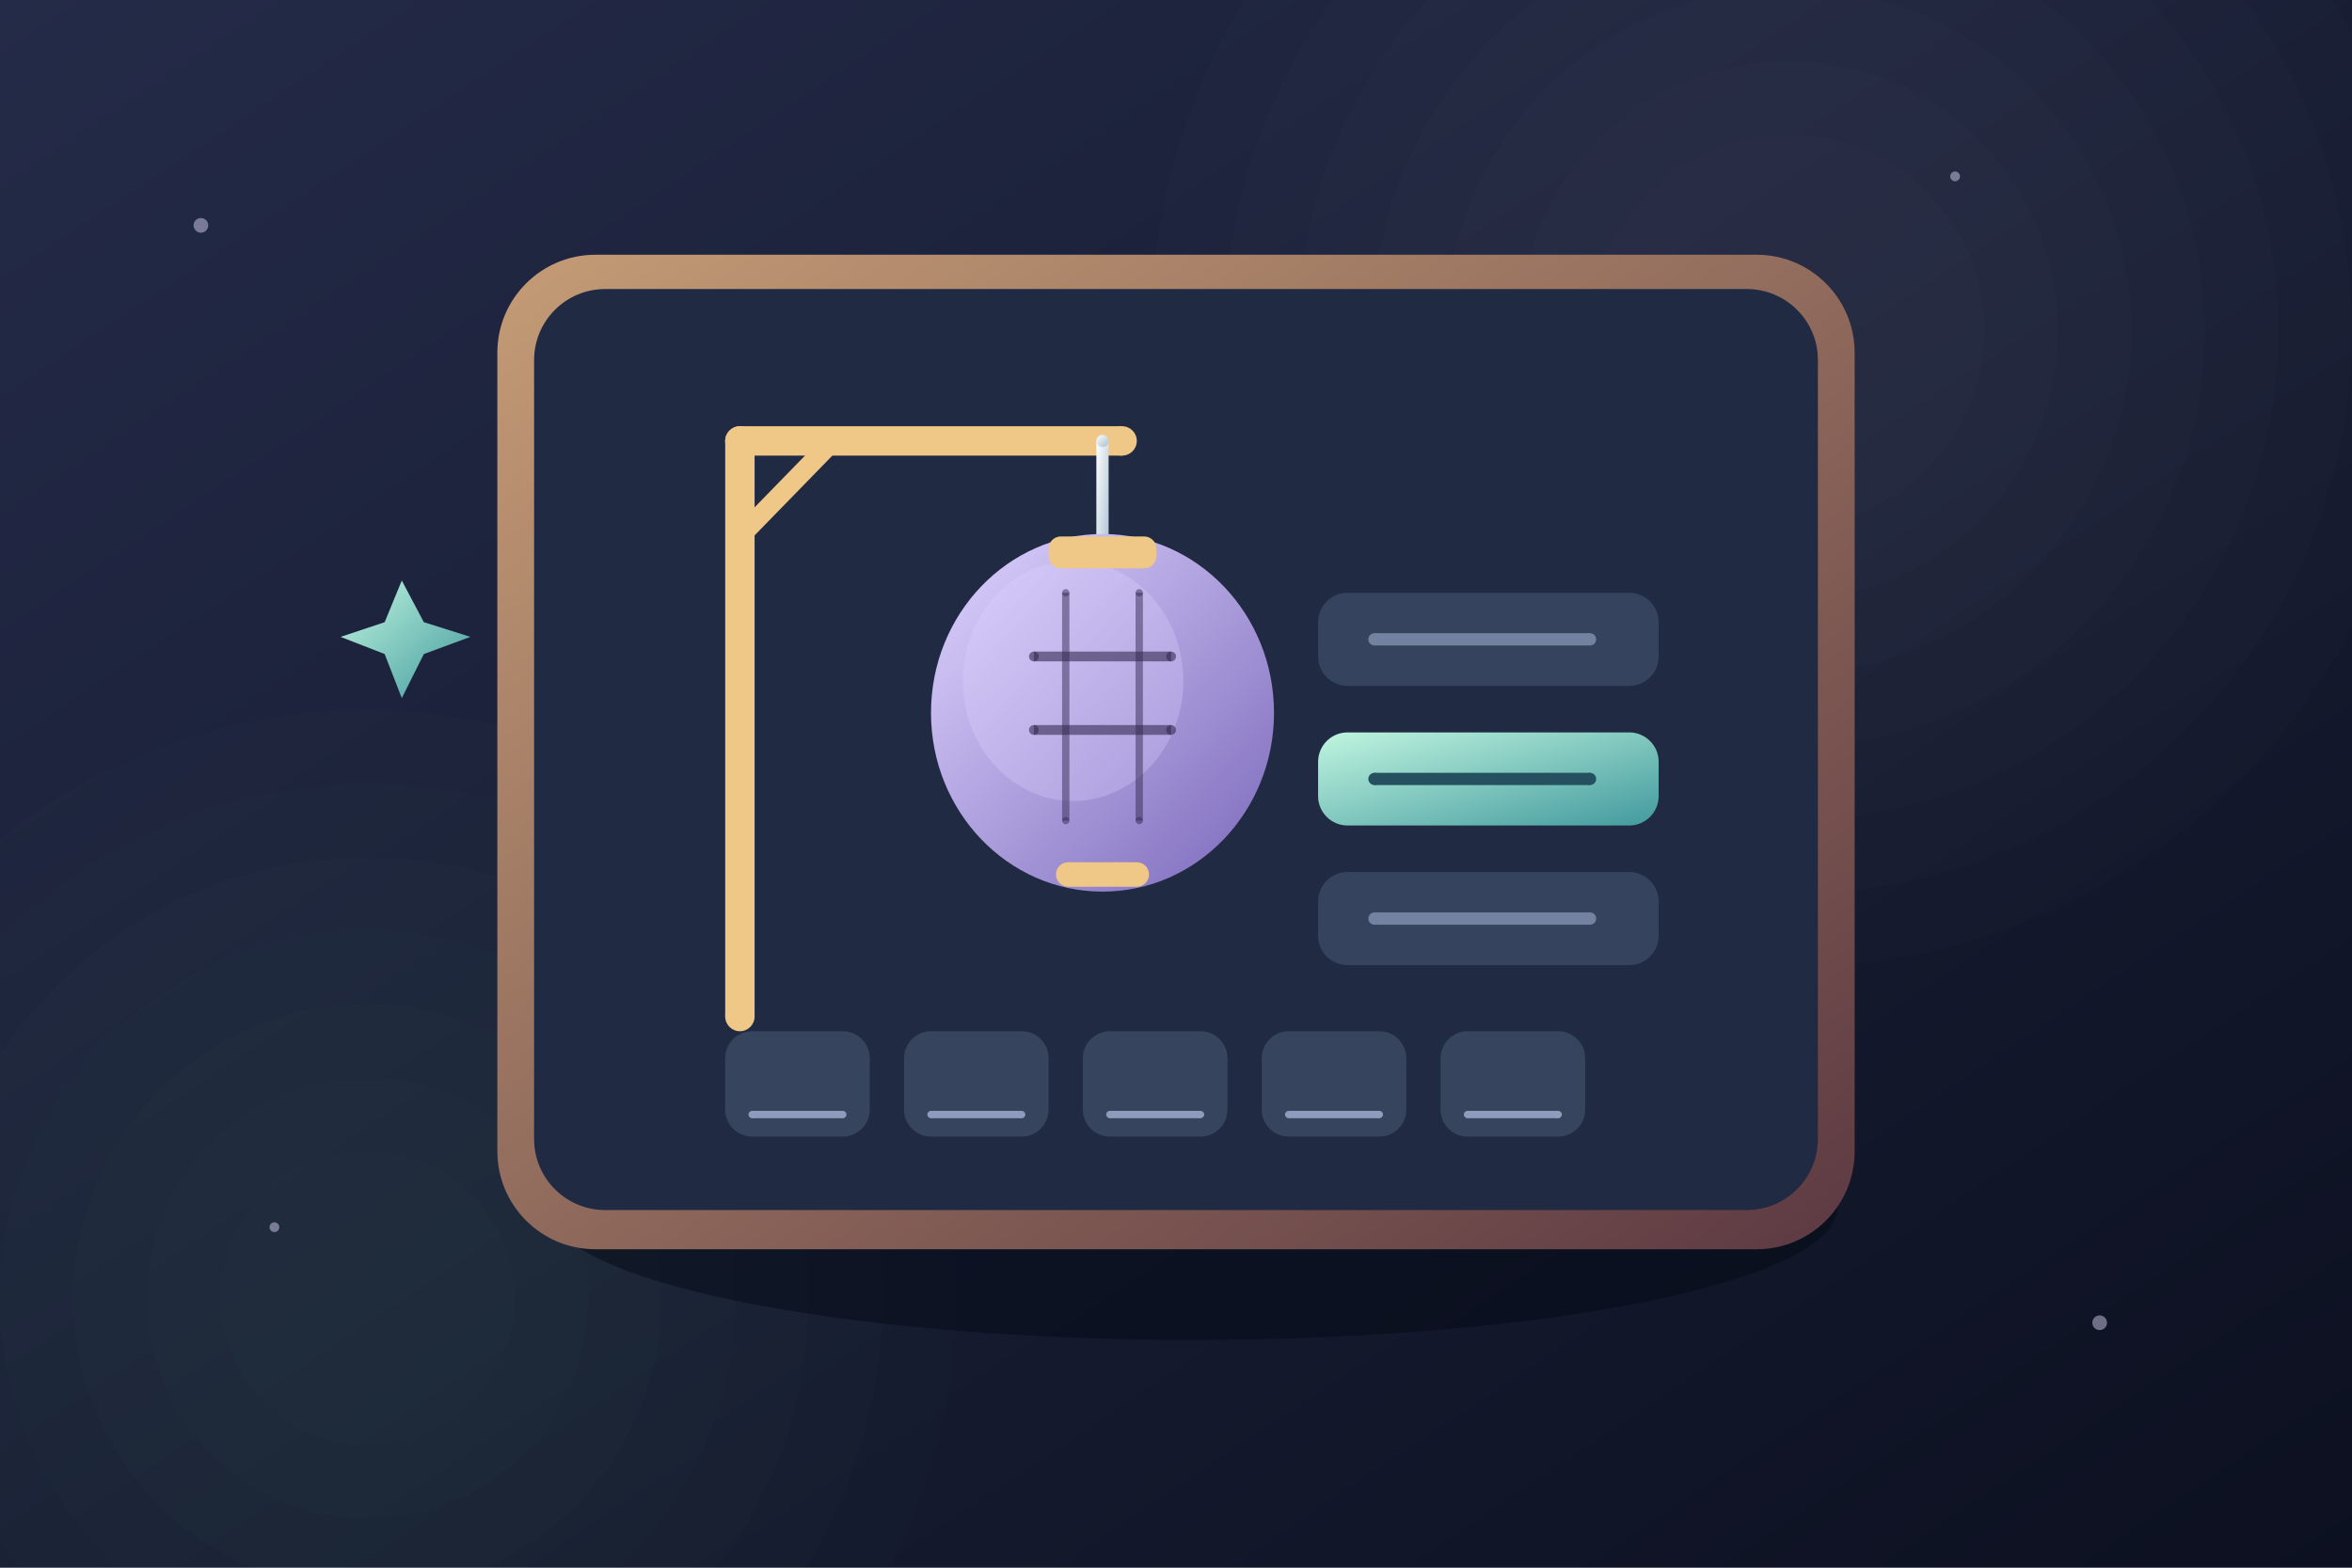
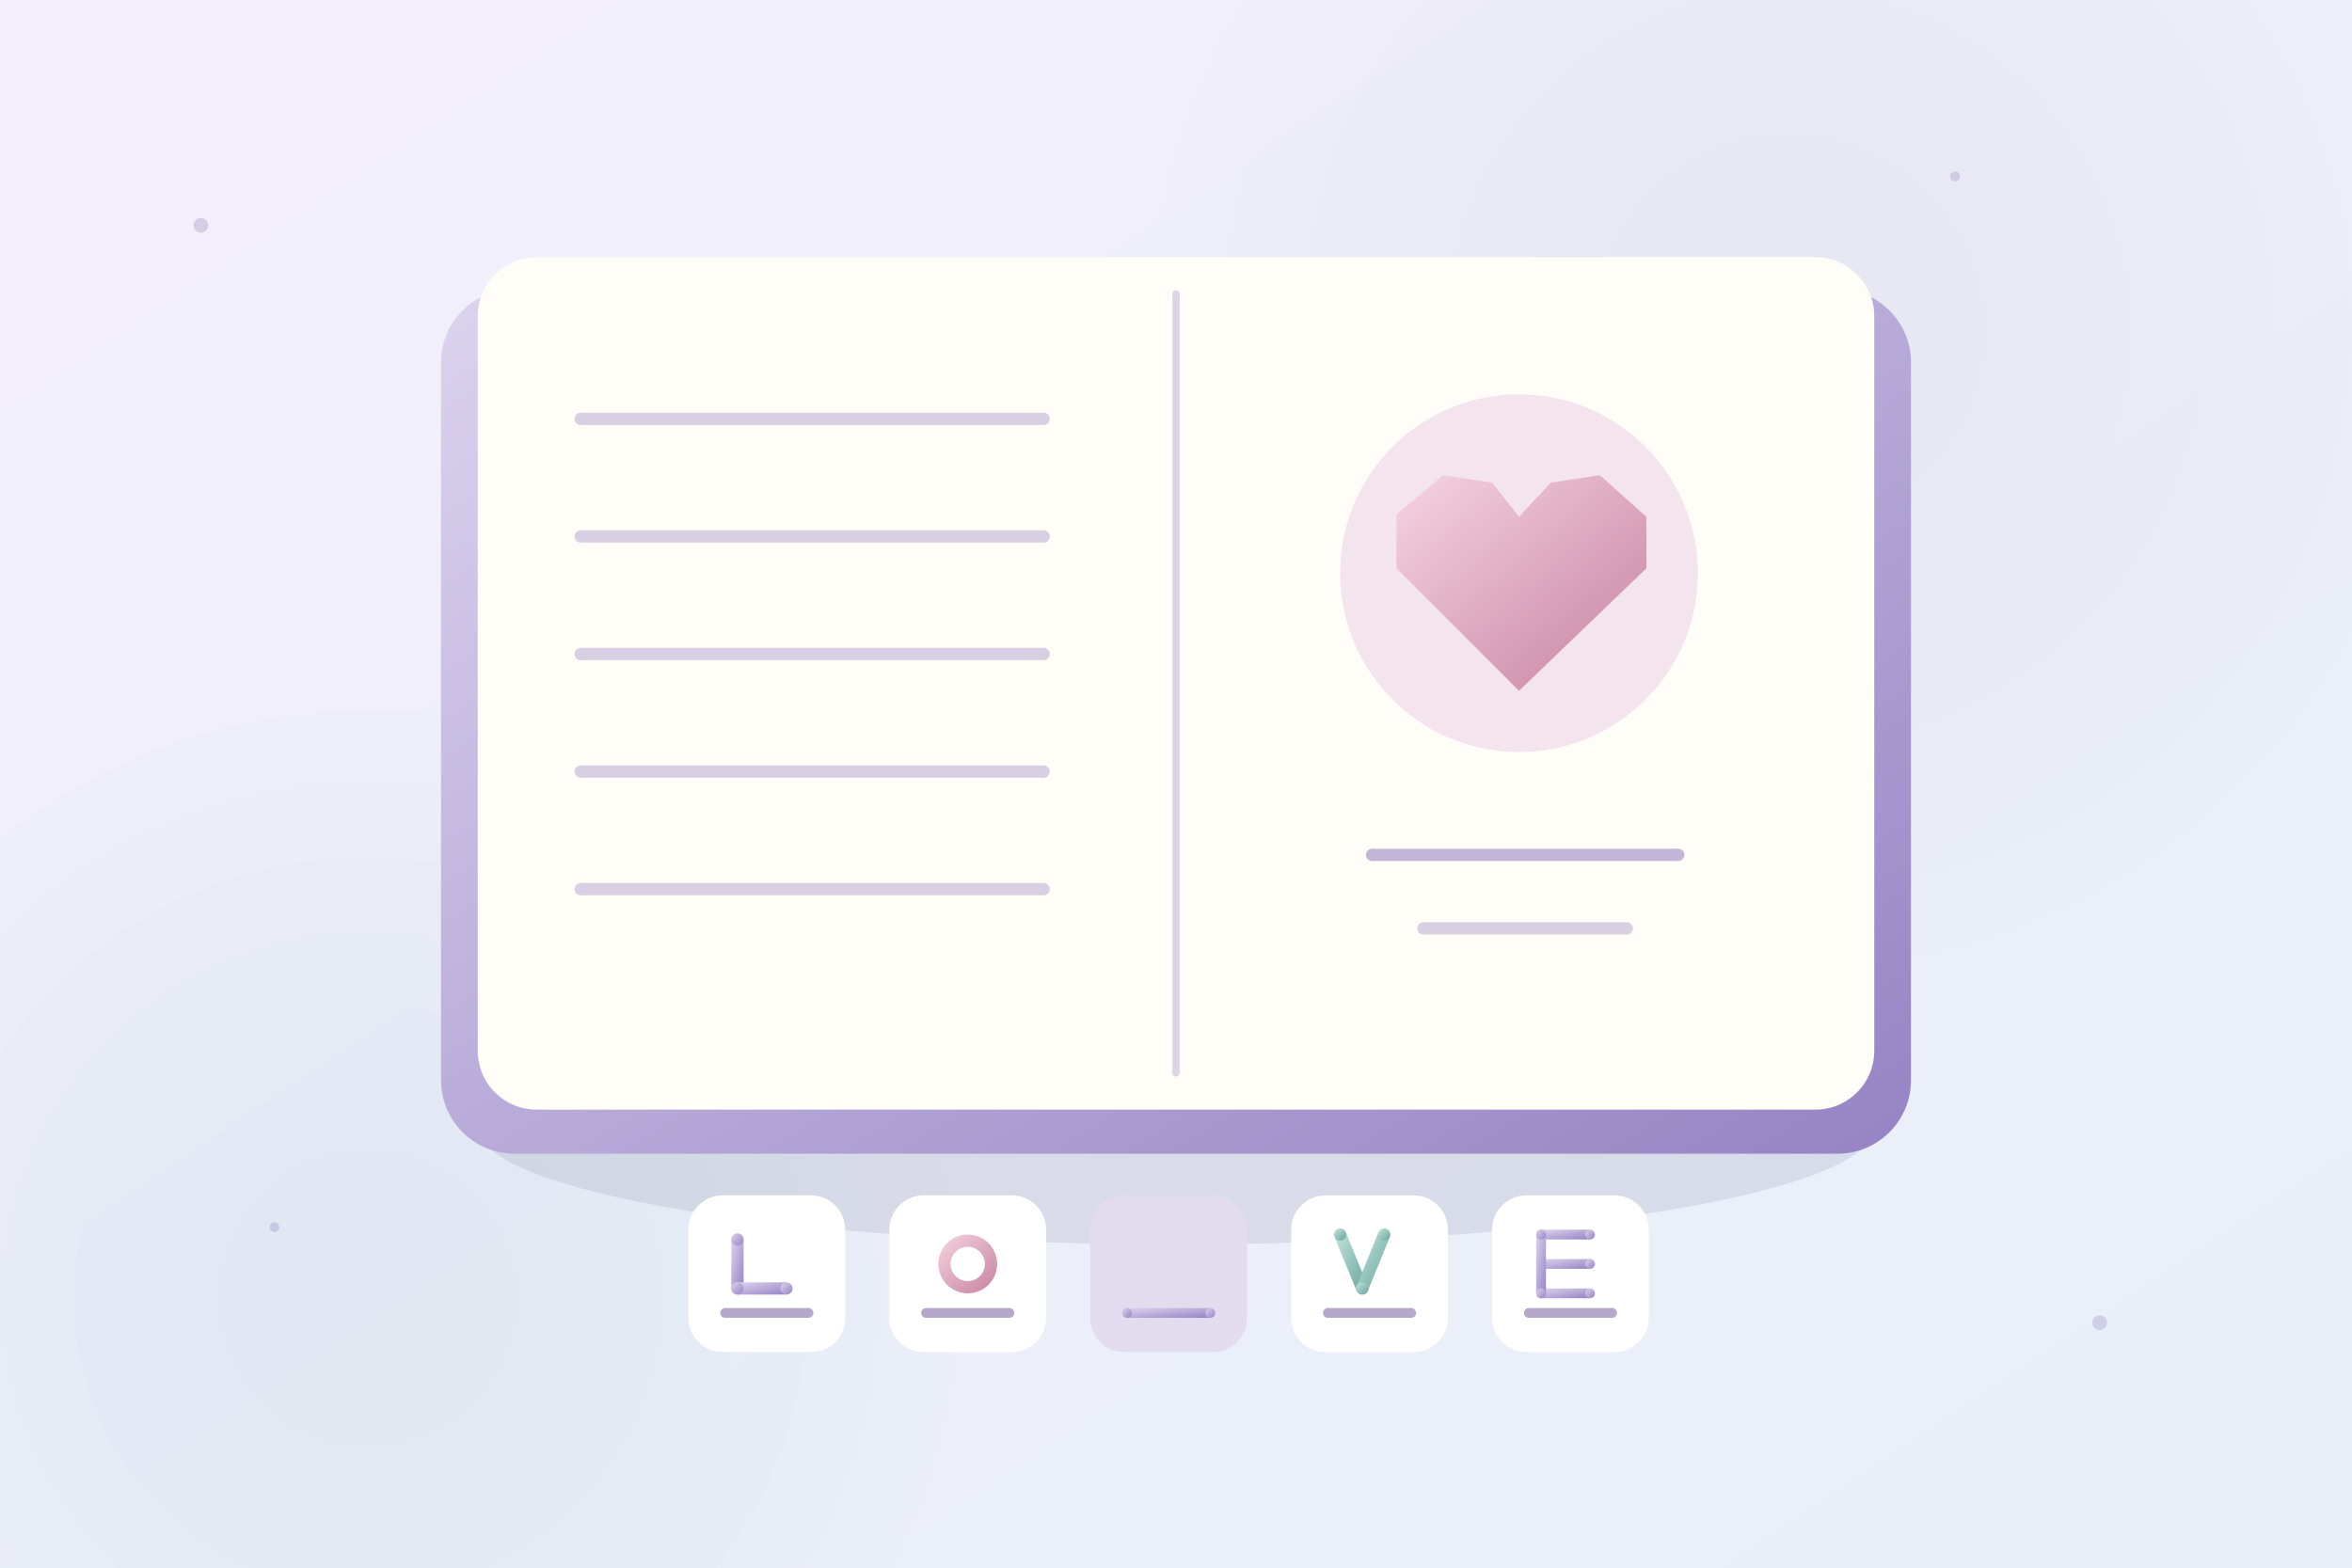
<svg xmlns="http://www.w3.org/2000/svg" width="960" height="640" viewBox="0 0 960 640" role="img" aria-labelledby="title">
  <defs>
    <linearGradient id="background" x2="1" y2="1">
-       <stop offset="0" stop-color="#242b48" />
-       <stop offset="1" stop-color="#0c1020" />
+       <stop offset="0" stop-color="#f3effa" />
+       <stop offset="1" stop-color="#e8eff9" />
    </linearGradient>
    <linearGradient id="rose" x2="1" y2="1">
-       <stop offset="0" stop-color="#ffe0e8" />
-       <stop offset="1" stop-color="#cf668d" />
+       <stop offset="0" stop-color="#f5d4e0" />
+       <stop offset="1" stop-color="#c781a1" />
    </linearGradient>
    <linearGradient id="teal" x2="1" y2="1">
-       <stop offset="0" stop-color="#c0f5df" />
-       <stop offset="1" stop-color="#429a9e" />
+       <stop offset="0" stop-color="#c1e5dc" />
+       <stop offset="1" stop-color="#6aa49e" />
    </linearGradient>
    <linearGradient id="lilac" x2="1" y2="1">
-       <stop offset="0" stop-color="#ded4ff" />
-       <stop offset="1" stop-color="#7b68ba" />
+       <stop offset="0" stop-color="#dcd3ee" />
+       <stop offset="1" stop-color="#9683c4" />
    </linearGradient>
    <linearGradient id="pearl" x2="1" y2="1">
      <stop offset="0" stop-color="#ffffff" />
-       <stop offset="1" stop-color="#a8bfd0" />
+       <stop offset="1" stop-color="#d1dce6" />
    </linearGradient>
    <linearGradient id="wood" x2="1" y2="1">
-       <stop offset="0" stop-color="#c59c76" />
-       <stop offset="1" stop-color="#5c3942" />
+       <stop offset="0" stop-color="#dfd0c6" />
+       <stop offset="1" stop-color="#ad929d" />
    </linearGradient>
    <linearGradient id="felt" x2="1" y2="1">
-       <stop offset="0" stop-color="#357d81" />
-       <stop offset="1" stop-color="#153e50" />
+       <stop offset="0" stop-color="#6b9d97" />
+       <stop offset="1" stop-color="#3b6e71" />
    </linearGradient>
    <linearGradient id="ocean" x2="1" y2="1">
-       <stop offset="0" stop-color="#345a80" />
-       <stop offset="1" stop-color="#152e4f" />
+       <stop offset="0" stop-color="#d5e8f0" />
+       <stop offset="1" stop-color="#a5c8d8" />
    </linearGradient>
  </defs>
  <rect x="0" y="0" width="960" height="640" rx="0" fill="url(#background)" />
-   <ellipse cx="730" cy="135" rx="260" ry="260" fill="#9f89d6" opacity="0.012" />
-   <ellipse cx="730" cy="135" rx="230" ry="230" fill="#9f89d6" opacity="0.012" />
-   <ellipse cx="730" cy="135" rx="200" ry="200" fill="#9f89d6" opacity="0.012" />
-   <ellipse cx="730" cy="135" rx="170" ry="170" fill="#9f89d6" opacity="0.012" />
-   <ellipse cx="730" cy="135" rx="140" ry="140" fill="#9f89d6" opacity="0.012" />
-   <ellipse cx="730" cy="135" rx="110" ry="110" fill="#9f89d6" opacity="0.012" />
-   <ellipse cx="730" cy="135" rx="80" ry="80" fill="#9f89d6" opacity="0.012" />
-   <ellipse cx="150" cy="530" rx="240" ry="240" fill="#5cc9c1" opacity="0.014" />
-   <ellipse cx="150" cy="530" rx="210" ry="210" fill="#5cc9c1" opacity="0.014" />
-   <ellipse cx="150" cy="530" rx="180" ry="180" fill="#5cc9c1" opacity="0.014" />
-   <ellipse cx="150" cy="530" rx="150" ry="150" fill="#5cc9c1" opacity="0.014" />
-   <ellipse cx="150" cy="530" rx="120" ry="120" fill="#5cc9c1" opacity="0.014" />
-   <ellipse cx="150" cy="530" rx="90" ry="90" fill="#5cc9c1" opacity="0.014" />
-   <ellipse cx="150" cy="530" rx="60" ry="60" fill="#5cc9c1" opacity="0.014" />
-   <ellipse cx="82" cy="92" rx="3" ry="3" fill="#e5dcff" opacity="0.45" />
-   <ellipse cx="857" cy="540" rx="3" ry="3" fill="#e5dcff" opacity="0.45" />
-   <ellipse cx="798" cy="72" rx="2" ry="2" fill="#e5dcff" opacity="0.45" />
-   <ellipse cx="112" cy="501" rx="2" ry="2" fill="#e5dcff" opacity="0.45" />
-   <ellipse cx="487" cy="493" rx="263" ry="54" fill="#060b18" opacity="0.55" />
-   <rect x="203" y="104" width="554" height="406" rx="40" fill="url(#wood)" />
-   <rect x="218" y="118" width="524" height="376" rx="29" fill="#202b43" />
-   <polygon points="308,415 308,180 296,180 296,415" fill="#efc787" />
-   <ellipse cx="302" cy="415" rx="6" ry="6" fill="#efc787" />
-   <ellipse cx="302" cy="180" rx="6" ry="6" fill="#efc787" />
-   <polygon points="302,186 458,186 458,174 302,174" fill="#efc787" />
-   <ellipse cx="302" cy="180" rx="6" ry="6" fill="#efc787" />
-   <ellipse cx="458" cy="180" rx="6" ry="6" fill="#efc787" />
-   <polygon points="337.135,177.209 299.135,216.209 304.865,221.791 342.865,182.791" fill="#efc787" />
-   <ellipse cx="340" cy="180" rx="4" ry="4" fill="#efc787" />
-   <ellipse cx="302" cy="219" rx="4" ry="4" fill="#efc787" />
-   <polygon points="447.5,180 447.5,232 452.5,232 452.5,180" fill="url(#pearl)" />
-   <ellipse cx="450" cy="180" rx="2.5" ry="2.5" fill="url(#pearl)" />
-   <ellipse cx="450" cy="232" rx="2.5" ry="2.5" fill="url(#pearl)" />
-   <ellipse cx="450" cy="291" rx="70" ry="73" fill="url(#lilac)" />
-   <ellipse cx="438" cy="278" rx="45" ry="49" fill="#dcd3ff" opacity="0.3" />
-   <rect x="428" y="219" width="44" height="13" rx="5" fill="#efc787" />
-   <rect x="431" y="352" width="38" height="10" rx="5" fill="#efc787" />
-   <polygon points="422,270 478,270 478,266 422,266" fill="#342951" opacity="0.6" />
-   <ellipse cx="422" cy="268" rx="2" ry="2" fill="#342951" opacity="0.6" />
-   <ellipse cx="478" cy="268" rx="2" ry="2" fill="#342951" opacity="0.6" />
-   <polygon points="422,300 478,300 478,296 422,296" fill="#342951" opacity="0.6" />
-   <ellipse cx="422" cy="298" rx="2" ry="2" fill="#342951" opacity="0.6" />
-   <ellipse cx="478" cy="298" rx="2" ry="2" fill="#342951" opacity="0.6" />
-   <polygon points="433.5,242 433.5,335 436.5,335 436.5,242" fill="#342951" opacity="0.5" />
-   <ellipse cx="435" cy="242" rx="1.5" ry="1.5" fill="#342951" opacity="0.5" />
-   <ellipse cx="435" cy="335" rx="1.5" ry="1.5" fill="#342951" opacity="0.5" />
-   <polygon points="463.5,242 463.5,335 466.5,335 466.5,242" fill="#342951" opacity="0.5" />
-   <ellipse cx="465" cy="242" rx="1.5" ry="1.5" fill="#342951" opacity="0.5" />
-   <ellipse cx="465" cy="335" rx="1.5" ry="1.5" fill="#342951" opacity="0.5" />
-   <rect x="538" y="242" width="139" height="38" rx="12" fill="#35435e" />
-   <polygon points="561,263.5 649,263.5 649,258.5 561,258.5" fill="#7382a1" />
-   <ellipse cx="561" cy="261" rx="2.5" ry="2.5" fill="#7382a1" />
-   <ellipse cx="649" cy="261" rx="2.5" ry="2.5" fill="#7382a1" />
-   <rect x="538" y="299" width="139" height="38" rx="12" fill="url(#teal)" />
-   <polygon points="561,320.5 649,320.5 649,315.5 561,315.5" fill="#245060" />
-   <ellipse cx="561" cy="318" rx="2.5" ry="2.5" fill="#245060" />
-   <ellipse cx="649" cy="318" rx="2.5" ry="2.5" fill="#245060" />
-   <rect x="538" y="356" width="139" height="38" rx="12" fill="#35435e" />
-   <polygon points="561,377.5 649,377.5 649,372.5 561,372.5" fill="#7382a1" />
-   <ellipse cx="561" cy="375" rx="2.5" ry="2.5" fill="#7382a1" />
-   <ellipse cx="649" cy="375" rx="2.5" ry="2.5" fill="#7382a1" />
-   <rect x="296" y="421" width="59" height="43" rx="11" fill="#36445e" />
-   <polygon points="307,456.5 344,456.5 344,453.5 307,453.5" fill="#8e9bbc" />
-   <ellipse cx="307" cy="455" rx="1.5" ry="1.5" fill="#8e9bbc" />
-   <ellipse cx="344" cy="455" rx="1.5" ry="1.5" fill="#8e9bbc" />
-   <rect x="369" y="421" width="59" height="43" rx="11" fill="#36445e" />
-   <polygon points="380,456.5 417,456.5 417,453.5 380,453.5" fill="#8e9bbc" />
-   <ellipse cx="380" cy="455" rx="1.5" ry="1.5" fill="#8e9bbc" />
-   <ellipse cx="417" cy="455" rx="1.5" ry="1.5" fill="#8e9bbc" />
-   <rect x="442" y="421" width="59" height="43" rx="11" fill="#36445e" />
-   <polygon points="453,456.5 490,456.5 490,453.5 453,453.5" fill="#8e9bbc" />
-   <ellipse cx="453" cy="455" rx="1.5" ry="1.5" fill="#8e9bbc" />
-   <ellipse cx="490" cy="455" rx="1.5" ry="1.5" fill="#8e9bbc" />
-   <rect x="515" y="421" width="59" height="43" rx="11" fill="#36445e" />
-   <polygon points="526,456.5 563,456.5 563,453.5 526,453.5" fill="#8e9bbc" />
-   <ellipse cx="526" cy="455" rx="1.5" ry="1.5" fill="#8e9bbc" />
-   <ellipse cx="563" cy="455" rx="1.5" ry="1.5" fill="#8e9bbc" />
-   <rect x="588" y="421" width="59" height="43" rx="11" fill="#36445e" />
-   <polygon points="599,456.5 636,456.5 636,453.5 599,453.5" fill="#8e9bbc" />
-   <ellipse cx="599" cy="455" rx="1.5" ry="1.5" fill="#8e9bbc" />
-   <ellipse cx="636" cy="455" rx="1.5" ry="1.5" fill="#8e9bbc" />
-   <polygon points="164,237 173,254 192,260 173,267 164,285 157,267 139,260 157,254" fill="url(#teal)" />
+   <ellipse cx="730" cy="135" rx="260" ry="260" fill="#bba7d8" opacity="0.016" />
+   <ellipse cx="730" cy="135" rx="230" ry="230" fill="#bba7d8" opacity="0.016" />
+   <ellipse cx="730" cy="135" rx="200" ry="200" fill="#bba7d8" opacity="0.016" />
+   <ellipse cx="730" cy="135" rx="170" ry="170" fill="#bba7d8" opacity="0.016" />
+   <ellipse cx="730" cy="135" rx="140" ry="140" fill="#bba7d8" opacity="0.016" />
+   <ellipse cx="730" cy="135" rx="110" ry="110" fill="#bba7d8" opacity="0.016" />
+   <ellipse cx="730" cy="135" rx="80" ry="80" fill="#bba7d8" opacity="0.016" />
+   <ellipse cx="150" cy="530" rx="240" ry="240" fill="#b2d8d5" opacity="0.022" />
+   <ellipse cx="150" cy="530" rx="210" ry="210" fill="#b2d8d5" opacity="0.022" />
+   <ellipse cx="150" cy="530" rx="180" ry="180" fill="#b2d8d5" opacity="0.022" />
+   <ellipse cx="150" cy="530" rx="150" ry="150" fill="#b2d8d5" opacity="0.022" />
+   <ellipse cx="150" cy="530" rx="120" ry="120" fill="#b2d8d5" opacity="0.022" />
+   <ellipse cx="150" cy="530" rx="90" ry="90" fill="#b2d8d5" opacity="0.022" />
+   <ellipse cx="150" cy="530" rx="60" ry="60" fill="#b2d8d5" opacity="0.022" />
+   <ellipse cx="82" cy="92" rx="3" ry="3" fill="#8e81b4" opacity="0.3" />
+   <ellipse cx="857" cy="540" rx="3" ry="3" fill="#8e81b4" opacity="0.3" />
+   <ellipse cx="798" cy="72" rx="2" ry="2" fill="#8e81b4" opacity="0.3" />
+   <ellipse cx="112" cy="501" rx="2" ry="2" fill="#8e81b4" opacity="0.3" />
+   <ellipse cx="480" cy="460" rx="285" ry="48" fill="#626080" opacity="0.14" />
+   <rect x="180" y="118" width="600" height="353" rx="30" fill="url(#lilac)" />
+   <rect x="195" y="105" width="570" height="348" rx="24" fill="#fffdf8" />
+   <polygon points="478.5,120 478.5,438 481.5,438 481.5,120" fill="#ded5e4" />
+   <ellipse cx="480" cy="120" rx="1.5" ry="1.5" fill="#ded5e4" />
+   <ellipse cx="480" cy="438" rx="1.5" ry="1.5" fill="#ded5e4" />
+   <polygon points="237,173.5 426,173.5 426,168.5 237,168.5" fill="#d8cfe3" />
+   <ellipse cx="237" cy="171" rx="2.5" ry="2.5" fill="#d8cfe3" />
+   <ellipse cx="426" cy="171" rx="2.5" ry="2.5" fill="#d8cfe3" />
+   <polygon points="237,221.5 426,221.5 426,216.5 237,216.5" fill="#d8cfe3" />
+   <ellipse cx="237" cy="219" rx="2.5" ry="2.5" fill="#d8cfe3" />
+   <ellipse cx="426" cy="219" rx="2.5" ry="2.5" fill="#d8cfe3" />
+   <polygon points="237,269.5 426,269.5 426,264.5 237,264.5" fill="#d8cfe3" />
+   <ellipse cx="237" cy="267" rx="2.5" ry="2.5" fill="#d8cfe3" />
+   <ellipse cx="426" cy="267" rx="2.5" ry="2.5" fill="#d8cfe3" />
+   <polygon points="237,317.5 426,317.5 426,312.5 237,312.5" fill="#d8cfe3" />
+   <ellipse cx="237" cy="315" rx="2.5" ry="2.5" fill="#d8cfe3" />
+   <ellipse cx="426" cy="315" rx="2.5" ry="2.5" fill="#d8cfe3" />
+   <polygon points="237,365.5 426,365.5 426,360.5 237,360.5" fill="#d8cfe3" />
+   <ellipse cx="237" cy="363" rx="2.5" ry="2.5" fill="#d8cfe3" />
+   <ellipse cx="426" cy="363" rx="2.5" ry="2.5" fill="#d8cfe3" />
+   <ellipse cx="620" cy="234" rx="73" ry="73" fill="#f3e4ee" />
+   <polygon points="620,282 570,232 570,210 589,194 609,197 620,211 633,197 653,194 672,211 672,232" fill="url(#rose)" />
+   <polygon points="560,351.5 685,351.5 685,346.5 560,346.5" fill="#c4b6d8" />
+   <ellipse cx="560" cy="349" rx="2.5" ry="2.5" fill="#c4b6d8" />
+   <ellipse cx="685" cy="349" rx="2.5" ry="2.5" fill="#c4b6d8" />
+   <polygon points="581,381.5 664,381.5 664,376.5 581,376.5" fill="#d8cfe3" />
+   <ellipse cx="581" cy="379" rx="2.5" ry="2.5" fill="#d8cfe3" />
+   <ellipse cx="664" cy="379" rx="2.5" ry="2.5" fill="#d8cfe3" />
+   <rect x="281" y="488" width="64" height="64" rx="14" fill="#ffffff" />
+   <polygon points="296,538 330,538 330,534 296,534" fill="#b5a8cb" />
+   <ellipse cx="296" cy="536" rx="2" ry="2" fill="#b5a8cb" />
+   <ellipse cx="330" cy="536" rx="2" ry="2" fill="#b5a8cb" />
+   <rect x="363" y="488" width="64" height="64" rx="14" fill="#ffffff" />
+   <polygon points="378,538 412,538 412,534 378,534" fill="#b5a8cb" />
+   <ellipse cx="378" cy="536" rx="2" ry="2" fill="#b5a8cb" />
+   <ellipse cx="412" cy="536" rx="2" ry="2" fill="#b5a8cb" />
+   <rect x="445" y="488" width="64" height="64" rx="14" fill="#e3dcef" />
+   <polygon points="460,538 494,538 494,534 460,534" fill="url(#lilac)" />
+   <ellipse cx="460" cy="536" rx="2" ry="2" fill="url(#lilac)" />
+   <ellipse cx="494" cy="536" rx="2" ry="2" fill="url(#lilac)" />
+   <rect x="527" y="488" width="64" height="64" rx="14" fill="#ffffff" />
+   <polygon points="542,538 576,538 576,534 542,534" fill="#b5a8cb" />
+   <ellipse cx="542" cy="536" rx="2" ry="2" fill="#b5a8cb" />
+   <ellipse cx="576" cy="536" rx="2" ry="2" fill="#b5a8cb" />
+   <rect x="609" y="488" width="64" height="64" rx="14" fill="#ffffff" />
+   <polygon points="624,538 658,538 658,534 624,534" fill="#b5a8cb" />
+   <ellipse cx="624" cy="536" rx="2" ry="2" fill="#b5a8cb" />
+   <ellipse cx="658" cy="536" rx="2" ry="2" fill="#b5a8cb" />
+   <polygon points="298.5,506 298.5,526 303.5,526 303.5,506" fill="url(#lilac)" />
+   <ellipse cx="301" cy="506" rx="2.5" ry="2.5" fill="url(#lilac)" />
+   <ellipse cx="301" cy="526" rx="2.5" ry="2.5" fill="url(#lilac)" />
+   <polygon points="301,528.5 321,528.5 321,523.5 301,523.5" fill="url(#lilac)" />
+   <ellipse cx="301" cy="526" rx="2.5" ry="2.5" fill="url(#lilac)" />
+   <ellipse cx="321" cy="526" rx="2.5" ry="2.5" fill="url(#lilac)" />
+   <ellipse cx="395" cy="516" rx="12" ry="12" fill="url(#rose)" />
+   <ellipse cx="395" cy="516" rx="7" ry="7" fill="#ffffff" />
+   <polygon points="544.686,504.947 553.686,526.947 558.314,525.053 549.314,503.053" fill="url(#teal)" />
+   <ellipse cx="547" cy="504" rx="2.5" ry="2.5" fill="url(#teal)" />
+   <ellipse cx="556" cy="526" rx="2.5" ry="2.5" fill="url(#teal)" />
+   <polygon points="558.314,526.947 567.314,504.947 562.686,503.053 553.686,525.053" fill="url(#teal)" />
+   <ellipse cx="556" cy="526" rx="2.5" ry="2.5" fill="url(#teal)" />
+   <ellipse cx="565" cy="504" rx="2.5" ry="2.5" fill="url(#teal)" />
+   <polygon points="629,506 649,506 649,502 629,502" fill="url(#lilac)" />
+   <ellipse cx="629" cy="504" rx="2" ry="2" fill="url(#lilac)" />
+   <ellipse cx="649" cy="504" rx="2" ry="2" fill="url(#lilac)" />
+   <polygon points="629,518 649,518 649,514 629,514" fill="url(#lilac)" />
+   <ellipse cx="629" cy="516" rx="2" ry="2" fill="url(#lilac)" />
+   <ellipse cx="649" cy="516" rx="2" ry="2" fill="url(#lilac)" />
+   <polygon points="629,530 649,530 649,526 629,526" fill="url(#lilac)" />
+   <ellipse cx="629" cy="528" rx="2" ry="2" fill="url(#lilac)" />
+   <ellipse cx="649" cy="528" rx="2" ry="2" fill="url(#lilac)" />
+   <polygon points="627,504 627,528 631,528 631,504" fill="url(#lilac)" />
+   <ellipse cx="629" cy="504" rx="2" ry="2" fill="url(#lilac)" />
+   <ellipse cx="629" cy="528" rx="2" ry="2" fill="url(#lilac)" />
</svg>
